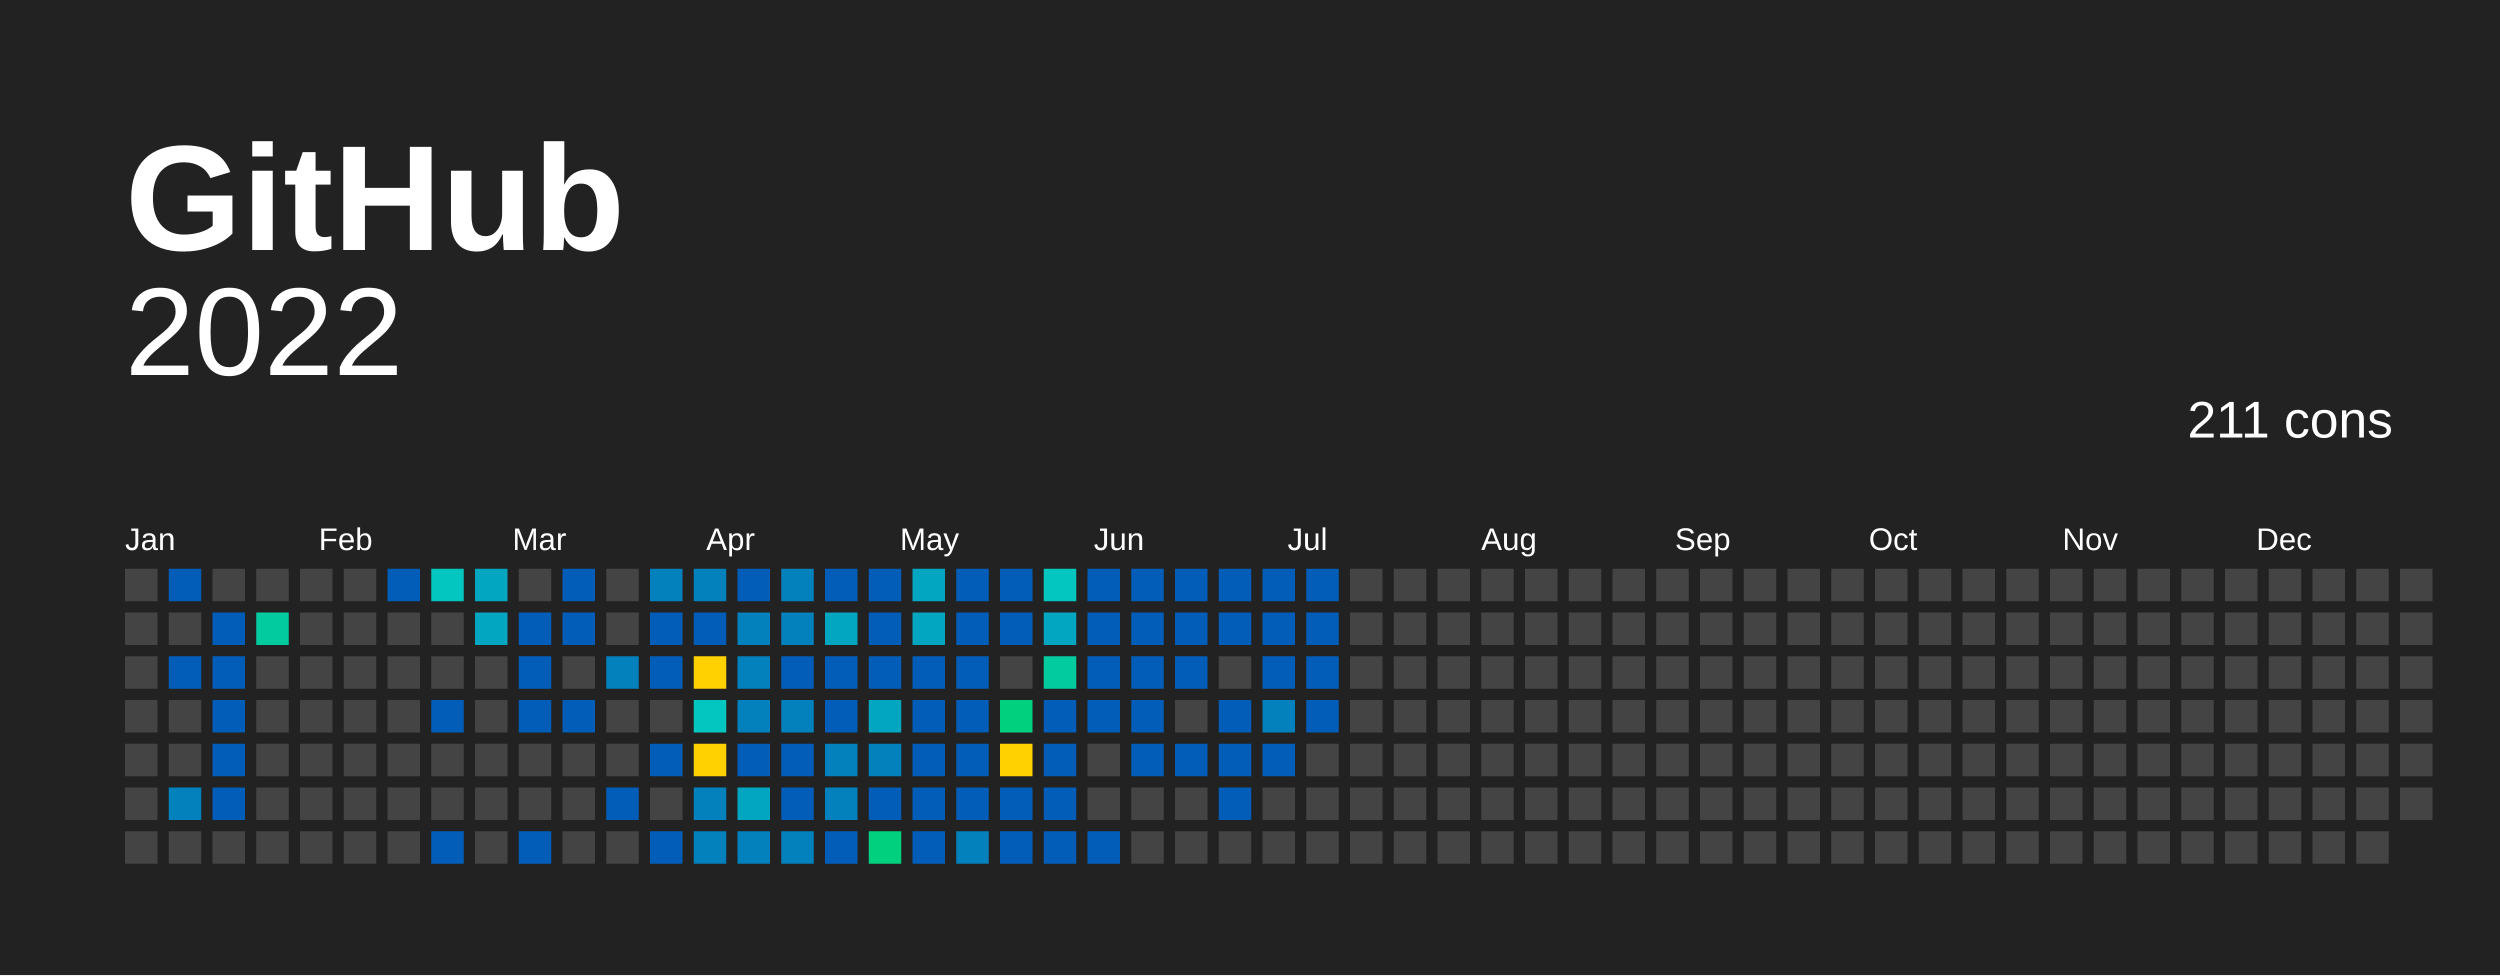
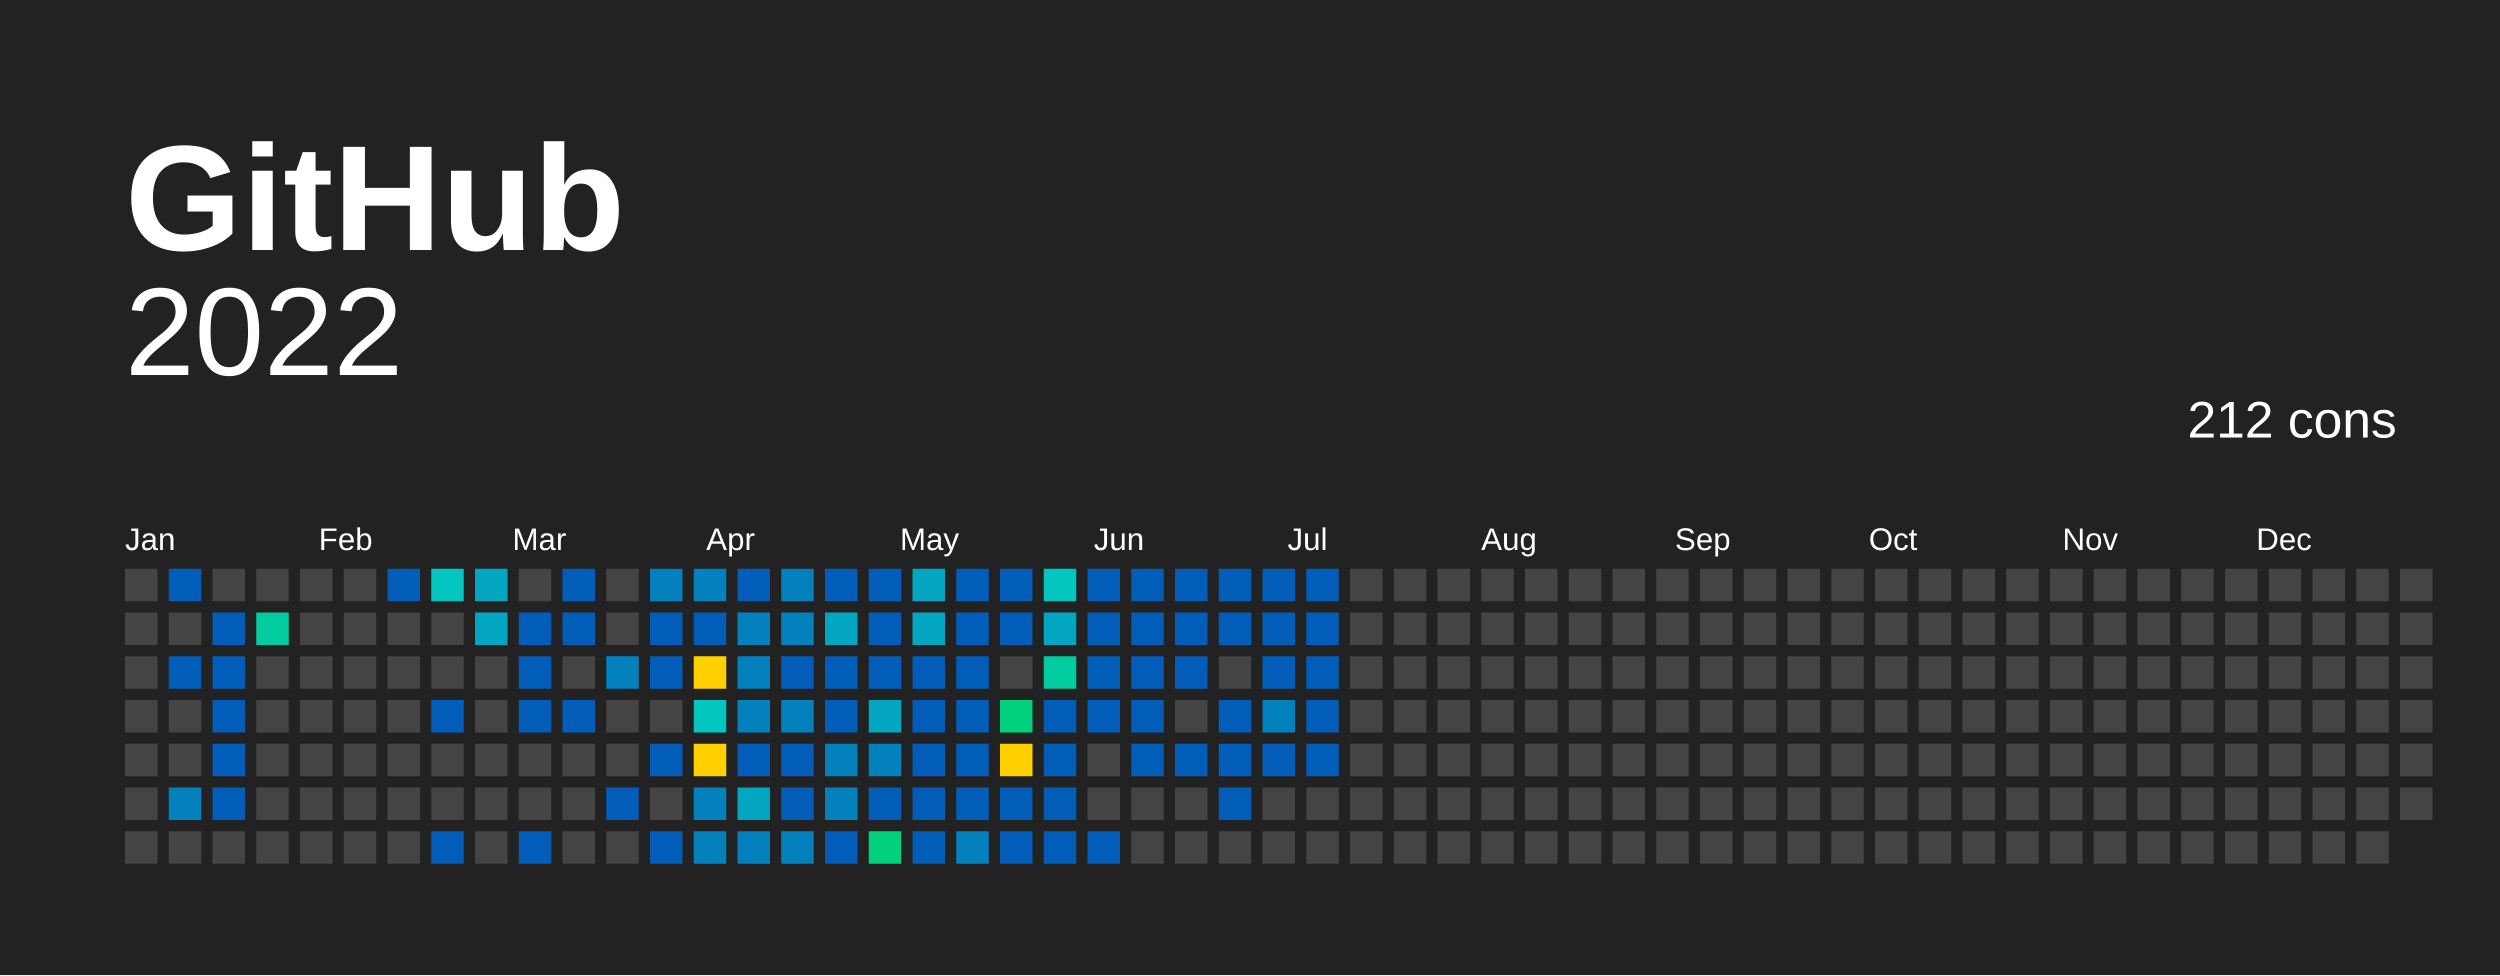
<svg xmlns="http://www.w3.org/2000/svg" baseProfile="full" height="78mm" version="1.1" viewBox="0,0,200,78" width="200mm">
  <defs />
  <rect fill="#222222" height="78" width="200" x="0" y="0" />
  <text fill="#FFFFFF" style="font-size:12px; font-family:Arial; font-weight:bold;" x="10" y="20">  GitHub</text>
  <text alignment-baseline="hanging" fill="#FFFFFF" style="font-size:10.0px; font-family:Arial;" x="10" y="30">2022</text>
-   <text alignment-baseline="hanging" fill="#FFFFFF" style="font-size:4.125px; font-family:Arial;" x="175" y="35">211 cons</text>
+   <text alignment-baseline="hanging" fill="#FFFFFF" style="font-size:4.125px; font-family:Arial;" x="175" y="35">212 cons</text>
  <text fill="#FFFFFF" style="font-size:2.5px; font-family:Arial" x="10.0" y="44">Jan</text>
  <text fill="#FFFFFF" style="font-size:2.5px; font-family:Arial" x="25.5" y="44">Feb</text>
  <text fill="#FFFFFF" style="font-size:2.5px; font-family:Arial" x="41.0" y="44">Mar</text>
  <text fill="#FFFFFF" style="font-size:2.5px; font-family:Arial" x="56.5" y="44">Apr</text>
  <text fill="#FFFFFF" style="font-size:2.5px; font-family:Arial" x="72.0" y="44">May</text>
  <text fill="#FFFFFF" style="font-size:2.5px; font-family:Arial" x="87.5" y="44">Jun</text>
  <text fill="#FFFFFF" style="font-size:2.5px; font-family:Arial" x="103.0" y="44">Jul</text>
  <text fill="#FFFFFF" style="font-size:2.5px; font-family:Arial" x="118.5" y="44">Aug</text>
  <text fill="#FFFFFF" style="font-size:2.5px; font-family:Arial" x="134.0" y="44">Sep</text>
  <text fill="#FFFFFF" style="font-size:2.5px; font-family:Arial" x="149.5" y="44">Oct</text>
  <text fill="#FFFFFF" style="font-size:2.5px; font-family:Arial" x="165.0" y="44">Nov</text>
  <text fill="#FFFFFF" style="font-size:2.5px; font-family:Arial" x="180.5" y="44">Dec</text>
  <rect fill="#444444" height="2.6" width="2.6" x="10.0" y="45.5" />
  <rect fill="#444444" height="2.6" width="2.6" x="10.0" y="49.0" />
  <rect fill="#444444" height="2.6" width="2.6" x="10.0" y="52.5" />
  <rect fill="#444444" height="2.6" width="2.6" x="10.0" y="56.0" />
  <rect fill="#444444" height="2.6" width="2.6" x="10.0" y="59.5" />
  <rect fill="#444444" height="2.6" width="2.6" x="10.0" y="63.0" />
  <rect fill="#444444" height="2.6" width="2.6" x="10.0" y="66.5" />
  <rect fill="#025db8" height="2.6" width="2.6" x="13.5" y="45.5" />
  <rect fill="#444444" height="2.6" width="2.6" x="13.5" y="49.0" />
  <rect fill="#025db8" height="2.6" width="2.6" x="13.5" y="52.5" />
  <rect fill="#444444" height="2.6" width="2.6" x="13.5" y="56.0" />
  <rect fill="#444444" height="2.6" width="2.6" x="13.5" y="59.5" />
  <rect fill="#0281bd" height="2.6" width="2.6" x="13.5" y="63.0" />
  <rect fill="#444444" height="2.6" width="2.6" x="13.5" y="66.5" />
  <rect fill="#444444" height="2.6" width="2.6" x="17.0" y="45.5" />
  <rect fill="#025db8" height="2.6" width="2.6" x="17.0" y="49.0" />
  <rect fill="#025db8" height="2.6" width="2.6" x="17.0" y="52.5" />
  <rect fill="#025db8" height="2.6" width="2.6" x="17.0" y="56.0" />
  <rect fill="#025db8" height="2.6" width="2.6" x="17.0" y="59.5" />
  <rect fill="#025db8" height="2.6" width="2.6" x="17.0" y="63.0" />
  <rect fill="#444444" height="2.6" width="2.6" x="17.0" y="66.5" />
  <rect fill="#444444" height="2.6" width="2.6" x="20.5" y="45.5" />
  <rect fill="#02cba0" height="2.6" width="2.6" x="20.5" y="49.0" />
  <rect fill="#444444" height="2.6" width="2.6" x="20.5" y="52.5" />
  <rect fill="#444444" height="2.6" width="2.6" x="20.5" y="56.0" />
  <rect fill="#444444" height="2.6" width="2.6" x="20.5" y="59.5" />
  <rect fill="#444444" height="2.6" width="2.6" x="20.5" y="63.0" />
  <rect fill="#444444" height="2.6" width="2.6" x="20.5" y="66.5" />
  <rect fill="#444444" height="2.6" width="2.6" x="24.0" y="45.5" />
  <rect fill="#444444" height="2.6" width="2.6" x="24.0" y="49.0" />
  <rect fill="#444444" height="2.6" width="2.6" x="24.0" y="52.5" />
  <rect fill="#444444" height="2.6" width="2.6" x="24.0" y="56.0" />
  <rect fill="#444444" height="2.6" width="2.6" x="24.0" y="59.5" />
  <rect fill="#444444" height="2.6" width="2.6" x="24.0" y="63.0" />
  <rect fill="#444444" height="2.6" width="2.6" x="24.0" y="66.5" />
  <rect fill="#444444" height="2.6" width="2.6" x="27.5" y="45.5" />
  <rect fill="#444444" height="2.6" width="2.6" x="27.5" y="49.0" />
  <rect fill="#444444" height="2.6" width="2.6" x="27.5" y="52.5" />
  <rect fill="#444444" height="2.6" width="2.6" x="27.5" y="56.0" />
  <rect fill="#444444" height="2.6" width="2.6" x="27.5" y="59.5" />
  <rect fill="#444444" height="2.6" width="2.6" x="27.5" y="63.0" />
  <rect fill="#444444" height="2.6" width="2.6" x="27.5" y="66.5" />
  <rect fill="#025db8" height="2.6" width="2.6" x="31.0" y="45.5" />
  <rect fill="#444444" height="2.6" width="2.6" x="31.0" y="49.0" />
  <rect fill="#444444" height="2.6" width="2.6" x="31.0" y="52.5" />
  <rect fill="#444444" height="2.6" width="2.6" x="31.0" y="56.0" />
  <rect fill="#444444" height="2.6" width="2.6" x="31.0" y="59.5" />
  <rect fill="#444444" height="2.6" width="2.6" x="31.0" y="63.0" />
  <rect fill="#444444" height="2.6" width="2.6" x="31.0" y="66.5" />
  <rect fill="#02c6bf" height="2.6" width="2.6" x="34.5" y="45.5" />
  <rect fill="#444444" height="2.6" width="2.6" x="34.5" y="49.0" />
  <rect fill="#444444" height="2.6" width="2.6" x="34.5" y="52.5" />
  <rect fill="#025db8" height="2.6" width="2.6" x="34.5" y="56.0" />
  <rect fill="#444444" height="2.6" width="2.6" x="34.5" y="59.5" />
  <rect fill="#444444" height="2.6" width="2.6" x="34.5" y="63.0" />
  <rect fill="#025db8" height="2.6" width="2.6" x="34.5" y="66.5" />
  <rect fill="#02a6c1" height="2.6" width="2.6" x="38.0" y="45.5" />
  <rect fill="#02a6c1" height="2.6" width="2.6" x="38.0" y="49.0" />
  <rect fill="#444444" height="2.6" width="2.6" x="38.0" y="52.5" />
  <rect fill="#444444" height="2.6" width="2.6" x="38.0" y="56.0" />
  <rect fill="#444444" height="2.6" width="2.6" x="38.0" y="59.5" />
  <rect fill="#444444" height="2.6" width="2.6" x="38.0" y="63.0" />
  <rect fill="#444444" height="2.6" width="2.6" x="38.0" y="66.5" />
  <rect fill="#444444" height="2.6" width="2.6" x="41.5" y="45.5" />
  <rect fill="#025db8" height="2.6" width="2.6" x="41.5" y="49.0" />
  <rect fill="#025db8" height="2.6" width="2.6" x="41.5" y="52.5" />
  <rect fill="#025db8" height="2.6" width="2.6" x="41.5" y="56.0" />
  <rect fill="#444444" height="2.6" width="2.6" x="41.5" y="59.5" />
  <rect fill="#444444" height="2.6" width="2.6" x="41.5" y="63.0" />
  <rect fill="#025db8" height="2.6" width="2.6" x="41.5" y="66.5" />
  <rect fill="#025db8" height="2.6" width="2.6" x="45.0" y="45.5" />
  <rect fill="#025db8" height="2.6" width="2.6" x="45.0" y="49.0" />
  <rect fill="#444444" height="2.6" width="2.6" x="45.0" y="52.5" />
  <rect fill="#025db8" height="2.6" width="2.6" x="45.0" y="56.0" />
  <rect fill="#444444" height="2.6" width="2.6" x="45.0" y="59.5" />
  <rect fill="#444444" height="2.6" width="2.6" x="45.0" y="63.0" />
  <rect fill="#444444" height="2.6" width="2.6" x="45.0" y="66.5" />
  <rect fill="#444444" height="2.6" width="2.6" x="48.5" y="45.5" />
  <rect fill="#444444" height="2.6" width="2.6" x="48.5" y="49.0" />
  <rect fill="#0281bd" height="2.6" width="2.6" x="48.5" y="52.5" />
  <rect fill="#444444" height="2.6" width="2.6" x="48.5" y="56.0" />
  <rect fill="#444444" height="2.6" width="2.6" x="48.5" y="59.5" />
  <rect fill="#025db8" height="2.6" width="2.6" x="48.5" y="63.0" />
  <rect fill="#444444" height="2.6" width="2.6" x="48.5" y="66.5" />
  <rect fill="#0281bd" height="2.6" width="2.6" x="52.0" y="45.5" />
  <rect fill="#025db8" height="2.6" width="2.6" x="52.0" y="49.0" />
  <rect fill="#025db8" height="2.6" width="2.6" x="52.0" y="52.5" />
  <rect fill="#444444" height="2.6" width="2.6" x="52.0" y="56.0" />
  <rect fill="#025db8" height="2.6" width="2.6" x="52.0" y="59.5" />
  <rect fill="#444444" height="2.6" width="2.6" x="52.0" y="63.0" />
  <rect fill="#025db8" height="2.6" width="2.6" x="52.0" y="66.5" />
  <rect fill="#0281bd" height="2.6" width="2.6" x="55.5" y="45.5" />
  <rect fill="#025db8" height="2.6" width="2.6" x="55.5" y="49.0" />
  <rect fill="#ffd100" height="2.6" width="2.6" x="55.5" y="52.5" />
  <rect fill="#02c6bf" height="2.6" width="2.6" x="55.5" y="56.0" />
  <rect fill="#ffd100" height="2.6" width="2.6" x="55.5" y="59.5" />
  <rect fill="#0281bd" height="2.6" width="2.6" x="55.5" y="63.0" />
  <rect fill="#0281bd" height="2.6" width="2.6" x="55.5" y="66.5" />
  <rect fill="#025db8" height="2.6" width="2.6" x="59.0" y="45.5" />
  <rect fill="#0281bd" height="2.6" width="2.6" x="59.0" y="49.0" />
  <rect fill="#0281bd" height="2.6" width="2.6" x="59.0" y="52.5" />
  <rect fill="#0281bd" height="2.6" width="2.6" x="59.0" y="56.0" />
  <rect fill="#025db8" height="2.6" width="2.6" x="59.0" y="59.5" />
  <rect fill="#02a6c1" height="2.6" width="2.6" x="59.0" y="63.0" />
  <rect fill="#0281bd" height="2.6" width="2.6" x="59.0" y="66.5" />
  <rect fill="#0281bd" height="2.6" width="2.6" x="62.5" y="45.5" />
  <rect fill="#0281bd" height="2.6" width="2.6" x="62.5" y="49.0" />
  <rect fill="#025db8" height="2.6" width="2.6" x="62.5" y="52.5" />
  <rect fill="#0281bd" height="2.6" width="2.6" x="62.5" y="56.0" />
  <rect fill="#025db8" height="2.6" width="2.6" x="62.5" y="59.5" />
  <rect fill="#025db8" height="2.6" width="2.6" x="62.5" y="63.0" />
  <rect fill="#0281bd" height="2.6" width="2.6" x="62.5" y="66.5" />
  <rect fill="#025db8" height="2.6" width="2.6" x="66.0" y="45.5" />
  <rect fill="#02a6c1" height="2.6" width="2.6" x="66.0" y="49.0" />
  <rect fill="#025db8" height="2.6" width="2.6" x="66.0" y="52.5" />
  <rect fill="#025db8" height="2.6" width="2.6" x="66.0" y="56.0" />
  <rect fill="#0281bd" height="2.6" width="2.6" x="66.0" y="59.5" />
  <rect fill="#0281bd" height="2.6" width="2.6" x="66.0" y="63.0" />
  <rect fill="#025db8" height="2.6" width="2.6" x="66.0" y="66.5" />
  <rect fill="#025db8" height="2.6" width="2.6" x="69.5" y="45.5" />
  <rect fill="#025db8" height="2.6" width="2.6" x="69.5" y="49.0" />
  <rect fill="#025db8" height="2.6" width="2.6" x="69.5" y="52.5" />
  <rect fill="#02a6c1" height="2.6" width="2.6" x="69.5" y="56.0" />
  <rect fill="#0281bd" height="2.6" width="2.6" x="69.5" y="59.5" />
  <rect fill="#025db8" height="2.6" width="2.6" x="69.5" y="63.0" />
  <rect fill="#01d07e" height="2.6" width="2.6" x="69.5" y="66.5" />
  <rect fill="#02a6c1" height="2.6" width="2.6" x="73.0" y="45.5" />
  <rect fill="#02a6c1" height="2.6" width="2.6" x="73.0" y="49.0" />
  <rect fill="#025db8" height="2.6" width="2.6" x="73.0" y="52.5" />
  <rect fill="#025db8" height="2.6" width="2.6" x="73.0" y="56.0" />
  <rect fill="#025db8" height="2.6" width="2.6" x="73.0" y="59.5" />
  <rect fill="#025db8" height="2.6" width="2.6" x="73.0" y="63.0" />
  <rect fill="#025db8" height="2.6" width="2.6" x="73.0" y="66.5" />
  <rect fill="#025db8" height="2.6" width="2.6" x="76.5" y="45.5" />
  <rect fill="#025db8" height="2.6" width="2.6" x="76.5" y="49.0" />
  <rect fill="#025db8" height="2.6" width="2.6" x="76.5" y="52.5" />
  <rect fill="#025db8" height="2.6" width="2.6" x="76.5" y="56.0" />
  <rect fill="#025db8" height="2.6" width="2.6" x="76.5" y="59.5" />
  <rect fill="#025db8" height="2.6" width="2.6" x="76.5" y="63.0" />
  <rect fill="#0281bd" height="2.6" width="2.6" x="76.5" y="66.5" />
  <rect fill="#025db8" height="2.6" width="2.6" x="80.0" y="45.5" />
  <rect fill="#025db8" height="2.6" width="2.6" x="80.0" y="49.0" />
  <rect fill="#444444" height="2.6" width="2.6" x="80.0" y="52.5" />
  <rect fill="#01d07e" height="2.6" width="2.6" x="80.0" y="56.0" />
  <rect fill="#FFD100" height="2.6" width="2.6" x="80.0" y="59.5" />
  <rect fill="#025db8" height="2.6" width="2.6" x="80.0" y="63.0" />
  <rect fill="#025db8" height="2.6" width="2.6" x="80.0" y="66.5" />
  <rect fill="#02c6bf" height="2.6" width="2.6" x="83.5" y="45.5" />
  <rect fill="#02a6c1" height="2.6" width="2.6" x="83.5" y="49.0" />
  <rect fill="#02cba0" height="2.6" width="2.6" x="83.5" y="52.5" />
  <rect fill="#025db8" height="2.6" width="2.6" x="83.5" y="56.0" />
  <rect fill="#025db8" height="2.6" width="2.6" x="83.5" y="59.5" />
  <rect fill="#025db8" height="2.6" width="2.6" x="83.5" y="63.0" />
  <rect fill="#025db8" height="2.6" width="2.6" x="83.5" y="66.5" />
  <rect fill="#025db8" height="2.6" width="2.6" x="87.0" y="45.5" />
  <rect fill="#025db8" height="2.6" width="2.6" x="87.0" y="49.0" />
  <rect fill="#025db8" height="2.6" width="2.6" x="87.0" y="52.5" />
  <rect fill="#025db8" height="2.6" width="2.6" x="87.0" y="56.0" />
  <rect fill="#444444" height="2.6" width="2.6" x="87.0" y="59.5" />
  <rect fill="#444444" height="2.6" width="2.6" x="87.0" y="63.0" />
  <rect fill="#025db8" height="2.6" width="2.6" x="87.0" y="66.5" />
  <rect fill="#025db8" height="2.6" width="2.6" x="90.5" y="45.5" />
  <rect fill="#025db8" height="2.6" width="2.6" x="90.5" y="49.0" />
  <rect fill="#025db8" height="2.6" width="2.6" x="90.5" y="52.5" />
  <rect fill="#025db8" height="2.6" width="2.6" x="90.5" y="56.0" />
  <rect fill="#025db8" height="2.6" width="2.6" x="90.5" y="59.5" />
  <rect fill="#444444" height="2.6" width="2.6" x="90.5" y="63.0" />
  <rect fill="#444444" height="2.6" width="2.6" x="90.5" y="66.5" />
  <rect fill="#025db8" height="2.6" width="2.6" x="94.0" y="45.5" />
  <rect fill="#025db8" height="2.6" width="2.6" x="94.0" y="49.0" />
  <rect fill="#025db8" height="2.6" width="2.6" x="94.0" y="52.5" />
  <rect fill="#444444" height="2.6" width="2.6" x="94.0" y="56.0" />
  <rect fill="#025db8" height="2.6" width="2.6" x="94.0" y="59.5" />
  <rect fill="#444444" height="2.6" width="2.6" x="94.0" y="63.0" />
  <rect fill="#444444" height="2.6" width="2.6" x="94.0" y="66.5" />
  <rect fill="#025db8" height="2.6" width="2.6" x="97.5" y="45.5" />
  <rect fill="#025db8" height="2.6" width="2.6" x="97.5" y="49.0" />
  <rect fill="#444444" height="2.6" width="2.6" x="97.5" y="52.5" />
  <rect fill="#025db8" height="2.6" width="2.6" x="97.5" y="56.0" />
  <rect fill="#025db8" height="2.6" width="2.6" x="97.5" y="59.5" />
  <rect fill="#025db8" height="2.6" width="2.6" x="97.5" y="63.0" />
  <rect fill="#444444" height="2.6" width="2.6" x="97.5" y="66.5" />
  <rect fill="#025db8" height="2.6" width="2.6" x="101.0" y="45.5" />
  <rect fill="#025db8" height="2.6" width="2.6" x="101.0" y="49.0" />
  <rect fill="#025db8" height="2.6" width="2.6" x="101.0" y="52.5" />
  <rect fill="#0281bd" height="2.6" width="2.6" x="101.0" y="56.0" />
  <rect fill="#025db8" height="2.6" width="2.6" x="101.0" y="59.5" />
  <rect fill="#444444" height="2.6" width="2.6" x="101.0" y="63.0" />
  <rect fill="#444444" height="2.6" width="2.6" x="101.0" y="66.5" />
  <rect fill="#025db8" height="2.6" width="2.6" x="104.5" y="45.5" />
  <rect fill="#025db8" height="2.6" width="2.6" x="104.5" y="49.0" />
  <rect fill="#025db8" height="2.6" width="2.6" x="104.5" y="52.5" />
  <rect fill="#025db8" height="2.6" width="2.6" x="104.5" y="56.0" />
-   <rect fill="#444444" height="2.6" width="2.6" x="104.5" y="59.5" />
+   <rect fill="#025db8" height="2.6" width="2.6" x="104.5" y="59.5" />
  <rect fill="#444444" height="2.6" width="2.6" x="104.5" y="63.0" />
  <rect fill="#444444" height="2.6" width="2.6" x="104.5" y="66.5" />
  <rect fill="#444444" height="2.6" width="2.6" x="108.0" y="45.5" />
  <rect fill="#444444" height="2.6" width="2.6" x="108.0" y="49.0" />
  <rect fill="#444444" height="2.6" width="2.6" x="108.0" y="52.5" />
  <rect fill="#444444" height="2.6" width="2.6" x="108.0" y="56.0" />
  <rect fill="#444444" height="2.6" width="2.6" x="108.0" y="59.5" />
  <rect fill="#444444" height="2.6" width="2.6" x="108.0" y="63.0" />
  <rect fill="#444444" height="2.6" width="2.6" x="108.0" y="66.5" />
  <rect fill="#444444" height="2.6" width="2.6" x="111.5" y="45.5" />
  <rect fill="#444444" height="2.6" width="2.6" x="111.5" y="49.0" />
  <rect fill="#444444" height="2.6" width="2.6" x="111.5" y="52.5" />
  <rect fill="#444444" height="2.6" width="2.6" x="111.5" y="56.0" />
  <rect fill="#444444" height="2.6" width="2.6" x="111.5" y="59.5" />
  <rect fill="#444444" height="2.6" width="2.6" x="111.5" y="63.0" />
  <rect fill="#444444" height="2.6" width="2.6" x="111.5" y="66.5" />
  <rect fill="#444444" height="2.6" width="2.6" x="115.0" y="45.5" />
  <rect fill="#444444" height="2.6" width="2.6" x="115.0" y="49.0" />
  <rect fill="#444444" height="2.6" width="2.6" x="115.0" y="52.5" />
  <rect fill="#444444" height="2.6" width="2.6" x="115.0" y="56.0" />
  <rect fill="#444444" height="2.6" width="2.6" x="115.0" y="59.5" />
  <rect fill="#444444" height="2.6" width="2.6" x="115.0" y="63.0" />
  <rect fill="#444444" height="2.6" width="2.6" x="115.0" y="66.5" />
  <rect fill="#444444" height="2.6" width="2.6" x="118.5" y="45.5" />
  <rect fill="#444444" height="2.6" width="2.6" x="118.5" y="49.0" />
  <rect fill="#444444" height="2.6" width="2.6" x="118.5" y="52.5" />
  <rect fill="#444444" height="2.6" width="2.6" x="118.5" y="56.0" />
  <rect fill="#444444" height="2.6" width="2.6" x="118.5" y="59.5" />
  <rect fill="#444444" height="2.6" width="2.6" x="118.5" y="63.0" />
  <rect fill="#444444" height="2.6" width="2.6" x="118.5" y="66.5" />
  <rect fill="#444444" height="2.6" width="2.6" x="122.0" y="45.5" />
  <rect fill="#444444" height="2.6" width="2.6" x="122.0" y="49.0" />
  <rect fill="#444444" height="2.6" width="2.6" x="122.0" y="52.5" />
  <rect fill="#444444" height="2.6" width="2.6" x="122.0" y="56.0" />
  <rect fill="#444444" height="2.6" width="2.6" x="122.0" y="59.5" />
  <rect fill="#444444" height="2.6" width="2.6" x="122.0" y="63.0" />
  <rect fill="#444444" height="2.6" width="2.6" x="122.0" y="66.5" />
  <rect fill="#444444" height="2.6" width="2.6" x="125.5" y="45.5" />
  <rect fill="#444444" height="2.6" width="2.6" x="125.5" y="49.0" />
  <rect fill="#444444" height="2.6" width="2.6" x="125.5" y="52.5" />
  <rect fill="#444444" height="2.6" width="2.6" x="125.5" y="56.0" />
  <rect fill="#444444" height="2.6" width="2.6" x="125.5" y="59.5" />
  <rect fill="#444444" height="2.6" width="2.6" x="125.5" y="63.0" />
  <rect fill="#444444" height="2.6" width="2.6" x="125.5" y="66.5" />
  <rect fill="#444444" height="2.6" width="2.6" x="129.0" y="45.5" />
  <rect fill="#444444" height="2.6" width="2.6" x="129.0" y="49.0" />
  <rect fill="#444444" height="2.6" width="2.6" x="129.0" y="52.5" />
  <rect fill="#444444" height="2.6" width="2.6" x="129.0" y="56.0" />
  <rect fill="#444444" height="2.6" width="2.6" x="129.0" y="59.5" />
  <rect fill="#444444" height="2.6" width="2.6" x="129.0" y="63.0" />
  <rect fill="#444444" height="2.6" width="2.6" x="129.0" y="66.5" />
  <rect fill="#444444" height="2.6" width="2.6" x="132.5" y="45.5" />
  <rect fill="#444444" height="2.6" width="2.6" x="132.5" y="49.0" />
  <rect fill="#444444" height="2.6" width="2.6" x="132.5" y="52.5" />
  <rect fill="#444444" height="2.6" width="2.6" x="132.5" y="56.0" />
  <rect fill="#444444" height="2.6" width="2.6" x="132.5" y="59.5" />
  <rect fill="#444444" height="2.6" width="2.6" x="132.5" y="63.0" />
  <rect fill="#444444" height="2.6" width="2.6" x="132.5" y="66.5" />
  <rect fill="#444444" height="2.6" width="2.6" x="136.0" y="45.5" />
  <rect fill="#444444" height="2.6" width="2.6" x="136.0" y="49.0" />
  <rect fill="#444444" height="2.6" width="2.6" x="136.0" y="52.5" />
  <rect fill="#444444" height="2.6" width="2.6" x="136.0" y="56.0" />
  <rect fill="#444444" height="2.6" width="2.6" x="136.0" y="59.5" />
  <rect fill="#444444" height="2.6" width="2.6" x="136.0" y="63.0" />
  <rect fill="#444444" height="2.6" width="2.6" x="136.0" y="66.5" />
  <rect fill="#444444" height="2.6" width="2.6" x="139.5" y="45.5" />
  <rect fill="#444444" height="2.6" width="2.6" x="139.5" y="49.0" />
  <rect fill="#444444" height="2.6" width="2.6" x="139.5" y="52.5" />
  <rect fill="#444444" height="2.6" width="2.6" x="139.5" y="56.0" />
  <rect fill="#444444" height="2.6" width="2.6" x="139.5" y="59.5" />
  <rect fill="#444444" height="2.6" width="2.6" x="139.5" y="63.0" />
  <rect fill="#444444" height="2.6" width="2.6" x="139.5" y="66.5" />
  <rect fill="#444444" height="2.6" width="2.6" x="143.0" y="45.5" />
  <rect fill="#444444" height="2.6" width="2.6" x="143.0" y="49.0" />
  <rect fill="#444444" height="2.6" width="2.6" x="143.0" y="52.5" />
  <rect fill="#444444" height="2.6" width="2.6" x="143.0" y="56.0" />
  <rect fill="#444444" height="2.6" width="2.6" x="143.0" y="59.5" />
  <rect fill="#444444" height="2.6" width="2.6" x="143.0" y="63.0" />
  <rect fill="#444444" height="2.6" width="2.6" x="143.0" y="66.5" />
  <rect fill="#444444" height="2.6" width="2.6" x="146.5" y="45.5" />
  <rect fill="#444444" height="2.6" width="2.6" x="146.5" y="49.0" />
  <rect fill="#444444" height="2.6" width="2.6" x="146.5" y="52.5" />
  <rect fill="#444444" height="2.6" width="2.6" x="146.5" y="56.0" />
  <rect fill="#444444" height="2.6" width="2.6" x="146.5" y="59.5" />
  <rect fill="#444444" height="2.6" width="2.6" x="146.5" y="63.0" />
  <rect fill="#444444" height="2.6" width="2.6" x="146.5" y="66.5" />
  <rect fill="#444444" height="2.6" width="2.6" x="150.0" y="45.5" />
  <rect fill="#444444" height="2.6" width="2.6" x="150.0" y="49.0" />
  <rect fill="#444444" height="2.6" width="2.6" x="150.0" y="52.5" />
  <rect fill="#444444" height="2.6" width="2.6" x="150.0" y="56.0" />
  <rect fill="#444444" height="2.6" width="2.6" x="150.0" y="59.5" />
  <rect fill="#444444" height="2.6" width="2.6" x="150.0" y="63.0" />
  <rect fill="#444444" height="2.6" width="2.6" x="150.0" y="66.5" />
  <rect fill="#444444" height="2.6" width="2.6" x="153.5" y="45.5" />
  <rect fill="#444444" height="2.6" width="2.6" x="153.5" y="49.0" />
  <rect fill="#444444" height="2.6" width="2.6" x="153.5" y="52.5" />
  <rect fill="#444444" height="2.6" width="2.6" x="153.5" y="56.0" />
  <rect fill="#444444" height="2.6" width="2.6" x="153.5" y="59.5" />
  <rect fill="#444444" height="2.6" width="2.6" x="153.5" y="63.0" />
  <rect fill="#444444" height="2.6" width="2.6" x="153.5" y="66.5" />
  <rect fill="#444444" height="2.6" width="2.6" x="157.0" y="45.5" />
  <rect fill="#444444" height="2.6" width="2.6" x="157.0" y="49.0" />
  <rect fill="#444444" height="2.6" width="2.6" x="157.0" y="52.5" />
  <rect fill="#444444" height="2.6" width="2.6" x="157.0" y="56.0" />
  <rect fill="#444444" height="2.6" width="2.6" x="157.0" y="59.5" />
  <rect fill="#444444" height="2.6" width="2.6" x="157.0" y="63.0" />
  <rect fill="#444444" height="2.6" width="2.6" x="157.0" y="66.5" />
  <rect fill="#444444" height="2.6" width="2.6" x="160.5" y="45.5" />
  <rect fill="#444444" height="2.6" width="2.6" x="160.5" y="49.0" />
  <rect fill="#444444" height="2.6" width="2.6" x="160.5" y="52.5" />
  <rect fill="#444444" height="2.6" width="2.6" x="160.5" y="56.0" />
  <rect fill="#444444" height="2.6" width="2.6" x="160.5" y="59.5" />
  <rect fill="#444444" height="2.6" width="2.6" x="160.5" y="63.0" />
  <rect fill="#444444" height="2.6" width="2.6" x="160.5" y="66.5" />
  <rect fill="#444444" height="2.6" width="2.6" x="164.0" y="45.5" />
  <rect fill="#444444" height="2.6" width="2.6" x="164.0" y="49.0" />
  <rect fill="#444444" height="2.6" width="2.6" x="164.0" y="52.5" />
  <rect fill="#444444" height="2.6" width="2.6" x="164.0" y="56.0" />
  <rect fill="#444444" height="2.6" width="2.6" x="164.0" y="59.5" />
  <rect fill="#444444" height="2.6" width="2.6" x="164.0" y="63.0" />
  <rect fill="#444444" height="2.6" width="2.6" x="164.0" y="66.5" />
  <rect fill="#444444" height="2.6" width="2.6" x="167.5" y="45.5" />
  <rect fill="#444444" height="2.6" width="2.6" x="167.5" y="49.0" />
  <rect fill="#444444" height="2.6" width="2.6" x="167.5" y="52.5" />
  <rect fill="#444444" height="2.6" width="2.6" x="167.5" y="56.0" />
  <rect fill="#444444" height="2.6" width="2.6" x="167.5" y="59.5" />
  <rect fill="#444444" height="2.6" width="2.6" x="167.5" y="63.0" />
  <rect fill="#444444" height="2.6" width="2.6" x="167.5" y="66.5" />
  <rect fill="#444444" height="2.6" width="2.6" x="171.0" y="45.5" />
  <rect fill="#444444" height="2.6" width="2.6" x="171.0" y="49.0" />
  <rect fill="#444444" height="2.6" width="2.6" x="171.0" y="52.5" />
  <rect fill="#444444" height="2.6" width="2.6" x="171.0" y="56.0" />
  <rect fill="#444444" height="2.6" width="2.6" x="171.0" y="59.5" />
  <rect fill="#444444" height="2.6" width="2.6" x="171.0" y="63.0" />
  <rect fill="#444444" height="2.6" width="2.6" x="171.0" y="66.5" />
  <rect fill="#444444" height="2.6" width="2.6" x="174.5" y="45.5" />
  <rect fill="#444444" height="2.6" width="2.6" x="174.5" y="49.0" />
  <rect fill="#444444" height="2.6" width="2.6" x="174.5" y="52.5" />
  <rect fill="#444444" height="2.6" width="2.6" x="174.5" y="56.0" />
  <rect fill="#444444" height="2.6" width="2.6" x="174.5" y="59.5" />
  <rect fill="#444444" height="2.6" width="2.6" x="174.5" y="63.0" />
  <rect fill="#444444" height="2.6" width="2.6" x="174.5" y="66.5" />
  <rect fill="#444444" height="2.6" width="2.6" x="178.0" y="45.5" />
  <rect fill="#444444" height="2.6" width="2.6" x="178.0" y="49.0" />
  <rect fill="#444444" height="2.6" width="2.6" x="178.0" y="52.5" />
  <rect fill="#444444" height="2.6" width="2.6" x="178.0" y="56.0" />
  <rect fill="#444444" height="2.6" width="2.6" x="178.0" y="59.5" />
  <rect fill="#444444" height="2.6" width="2.6" x="178.0" y="63.0" />
  <rect fill="#444444" height="2.6" width="2.6" x="178.0" y="66.5" />
  <rect fill="#444444" height="2.6" width="2.6" x="181.5" y="45.5" />
  <rect fill="#444444" height="2.6" width="2.6" x="181.5" y="49.0" />
  <rect fill="#444444" height="2.6" width="2.6" x="181.5" y="52.5" />
  <rect fill="#444444" height="2.6" width="2.6" x="181.5" y="56.0" />
  <rect fill="#444444" height="2.6" width="2.6" x="181.5" y="59.5" />
  <rect fill="#444444" height="2.6" width="2.6" x="181.5" y="63.0" />
  <rect fill="#444444" height="2.6" width="2.6" x="181.5" y="66.5" />
  <rect fill="#444444" height="2.6" width="2.6" x="185.0" y="45.5" />
  <rect fill="#444444" height="2.6" width="2.6" x="185.0" y="49.0" />
  <rect fill="#444444" height="2.6" width="2.6" x="185.0" y="52.5" />
  <rect fill="#444444" height="2.6" width="2.6" x="185.0" y="56.0" />
  <rect fill="#444444" height="2.6" width="2.6" x="185.0" y="59.5" />
  <rect fill="#444444" height="2.6" width="2.6" x="185.0" y="63.0" />
  <rect fill="#444444" height="2.6" width="2.6" x="185.0" y="66.5" />
  <rect fill="#444444" height="2.6" width="2.6" x="188.5" y="45.5" />
  <rect fill="#444444" height="2.6" width="2.6" x="188.5" y="49.0" />
  <rect fill="#444444" height="2.6" width="2.6" x="188.5" y="52.5" />
  <rect fill="#444444" height="2.6" width="2.6" x="188.5" y="56.0" />
  <rect fill="#444444" height="2.6" width="2.6" x="188.5" y="59.5" />
  <rect fill="#444444" height="2.6" width="2.6" x="188.5" y="63.0" />
  <rect fill="#444444" height="2.6" width="2.6" x="188.5" y="66.5" />
  <rect fill="#444444" height="2.6" width="2.6" x="192.0" y="45.5" />
  <rect fill="#444444" height="2.6" width="2.6" x="192.0" y="49.0" />
  <rect fill="#444444" height="2.6" width="2.6" x="192.0" y="52.5" />
  <rect fill="#444444" height="2.6" width="2.6" x="192.0" y="56.0" />
  <rect fill="#444444" height="2.6" width="2.6" x="192.0" y="59.5" />
  <rect fill="#444444" height="2.6" width="2.6" x="192.0" y="63.0" />
</svg>
